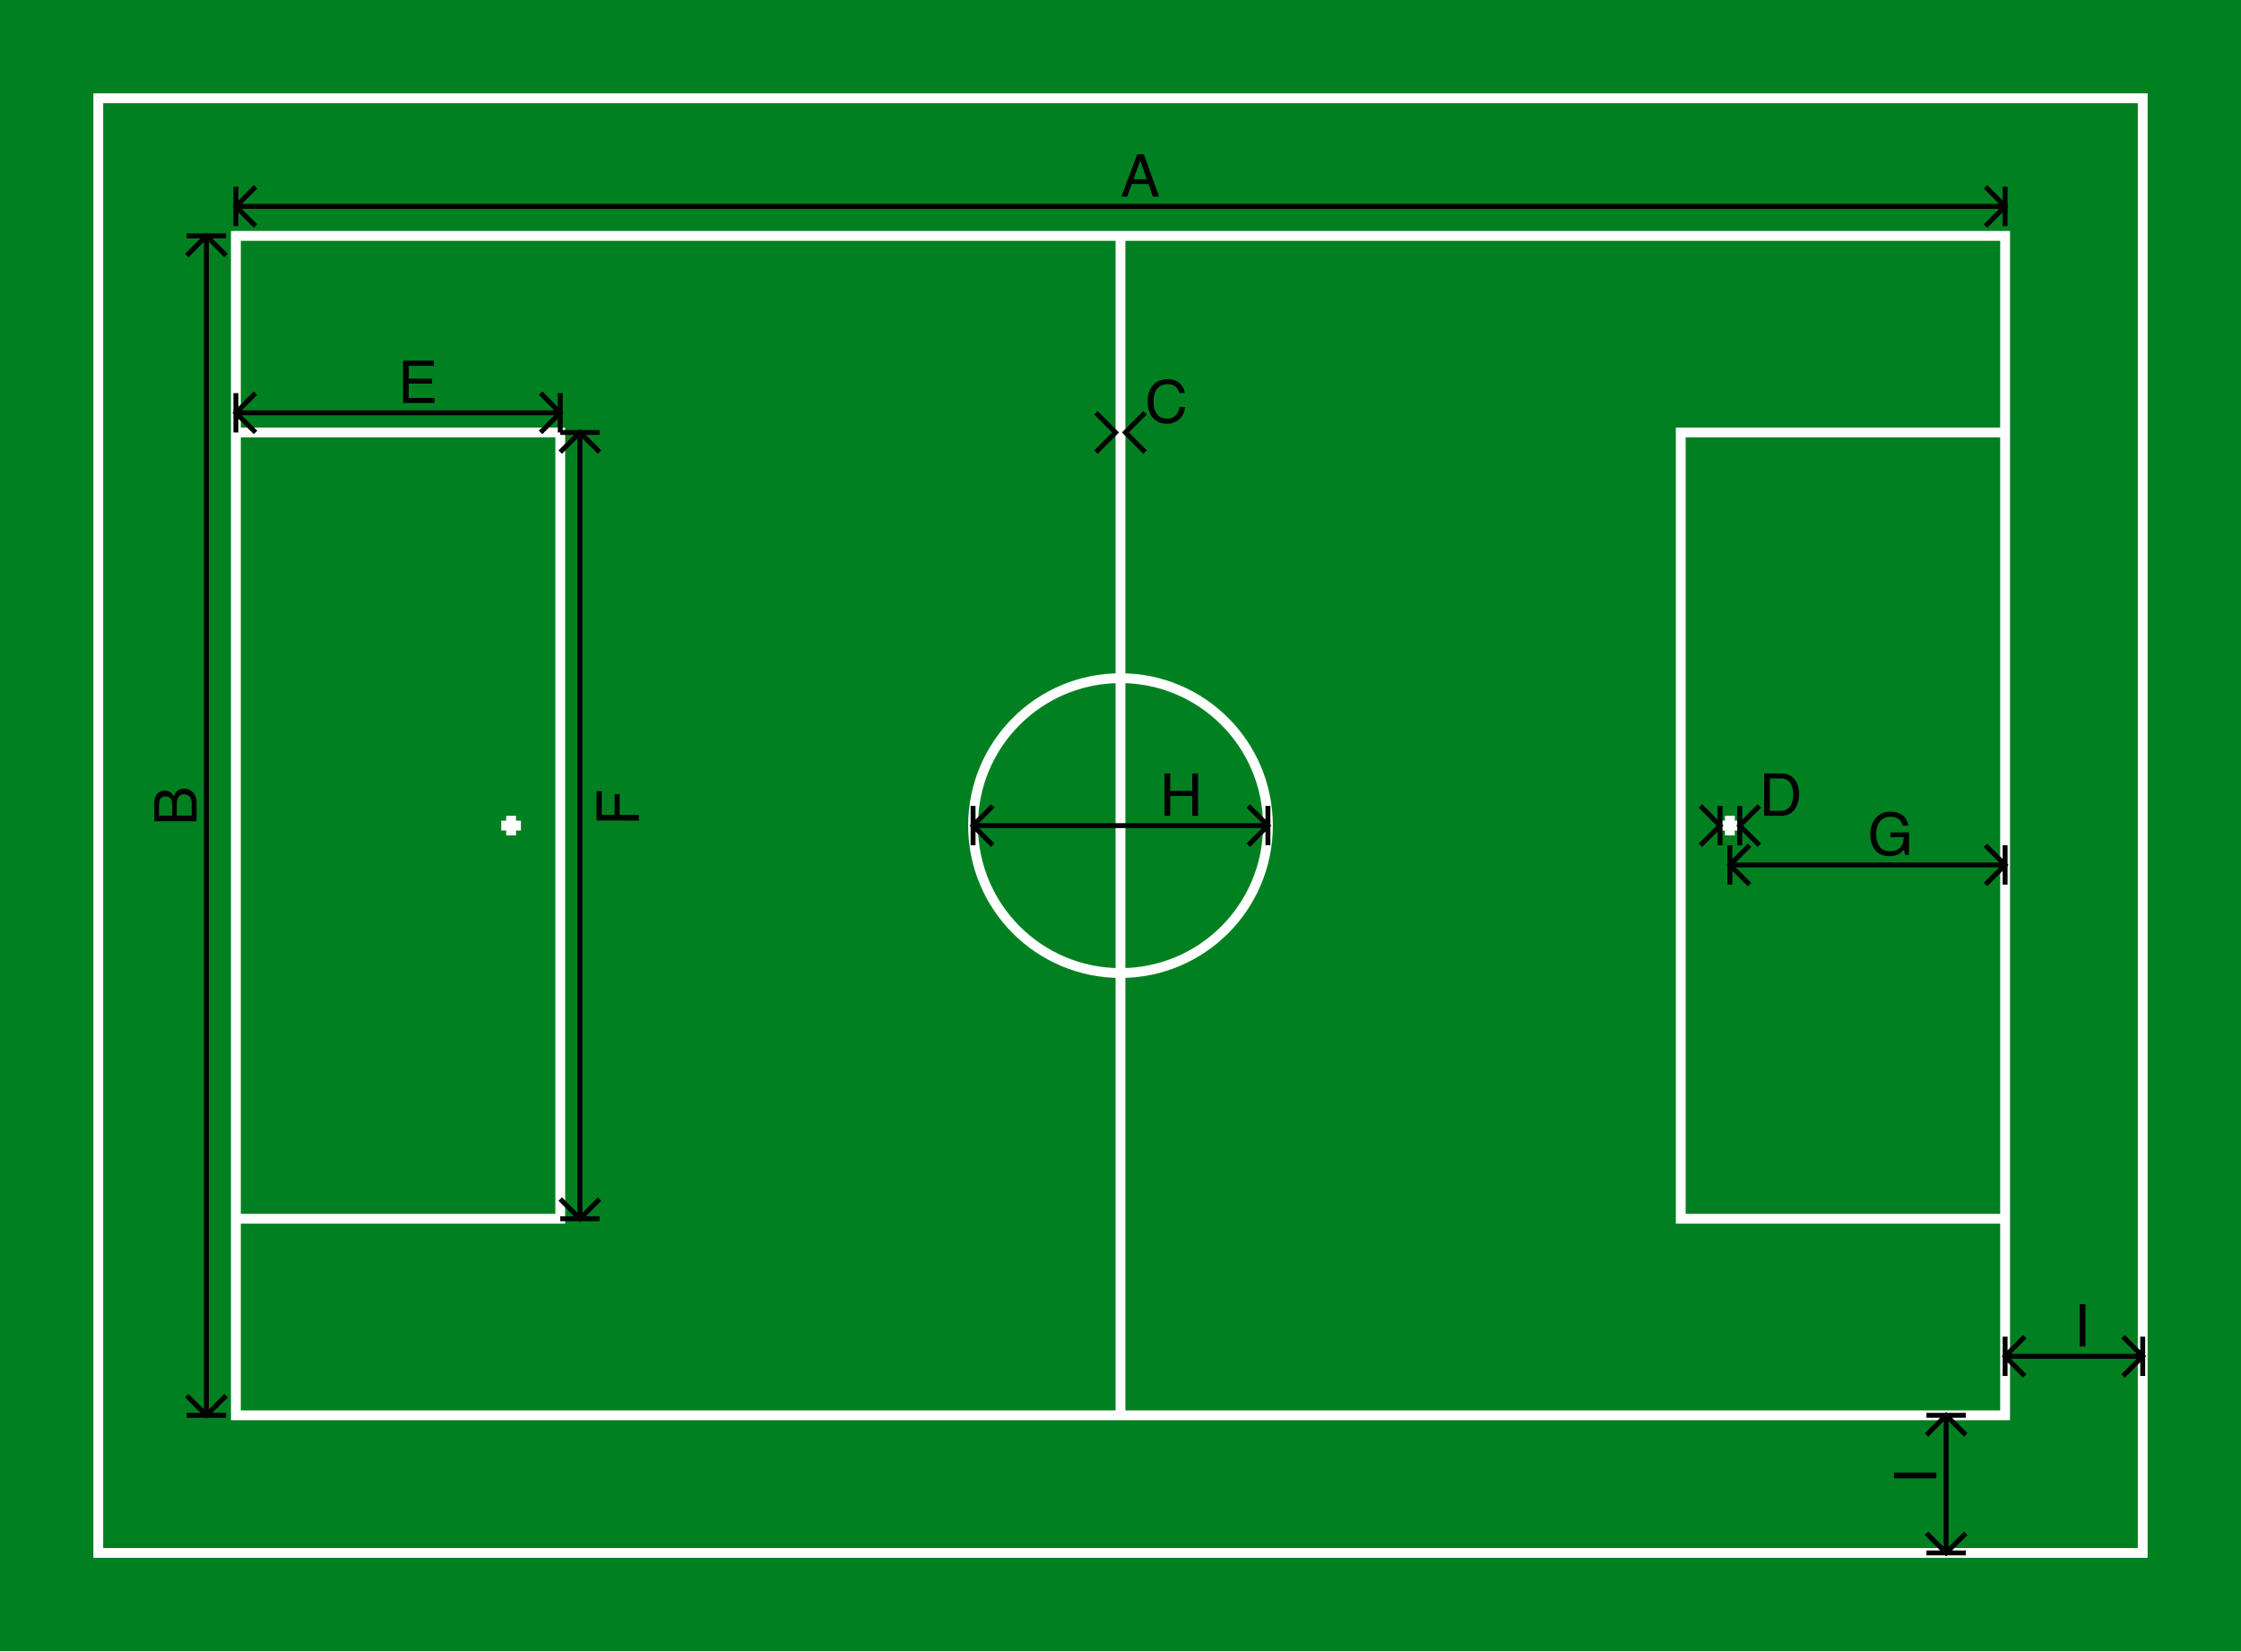
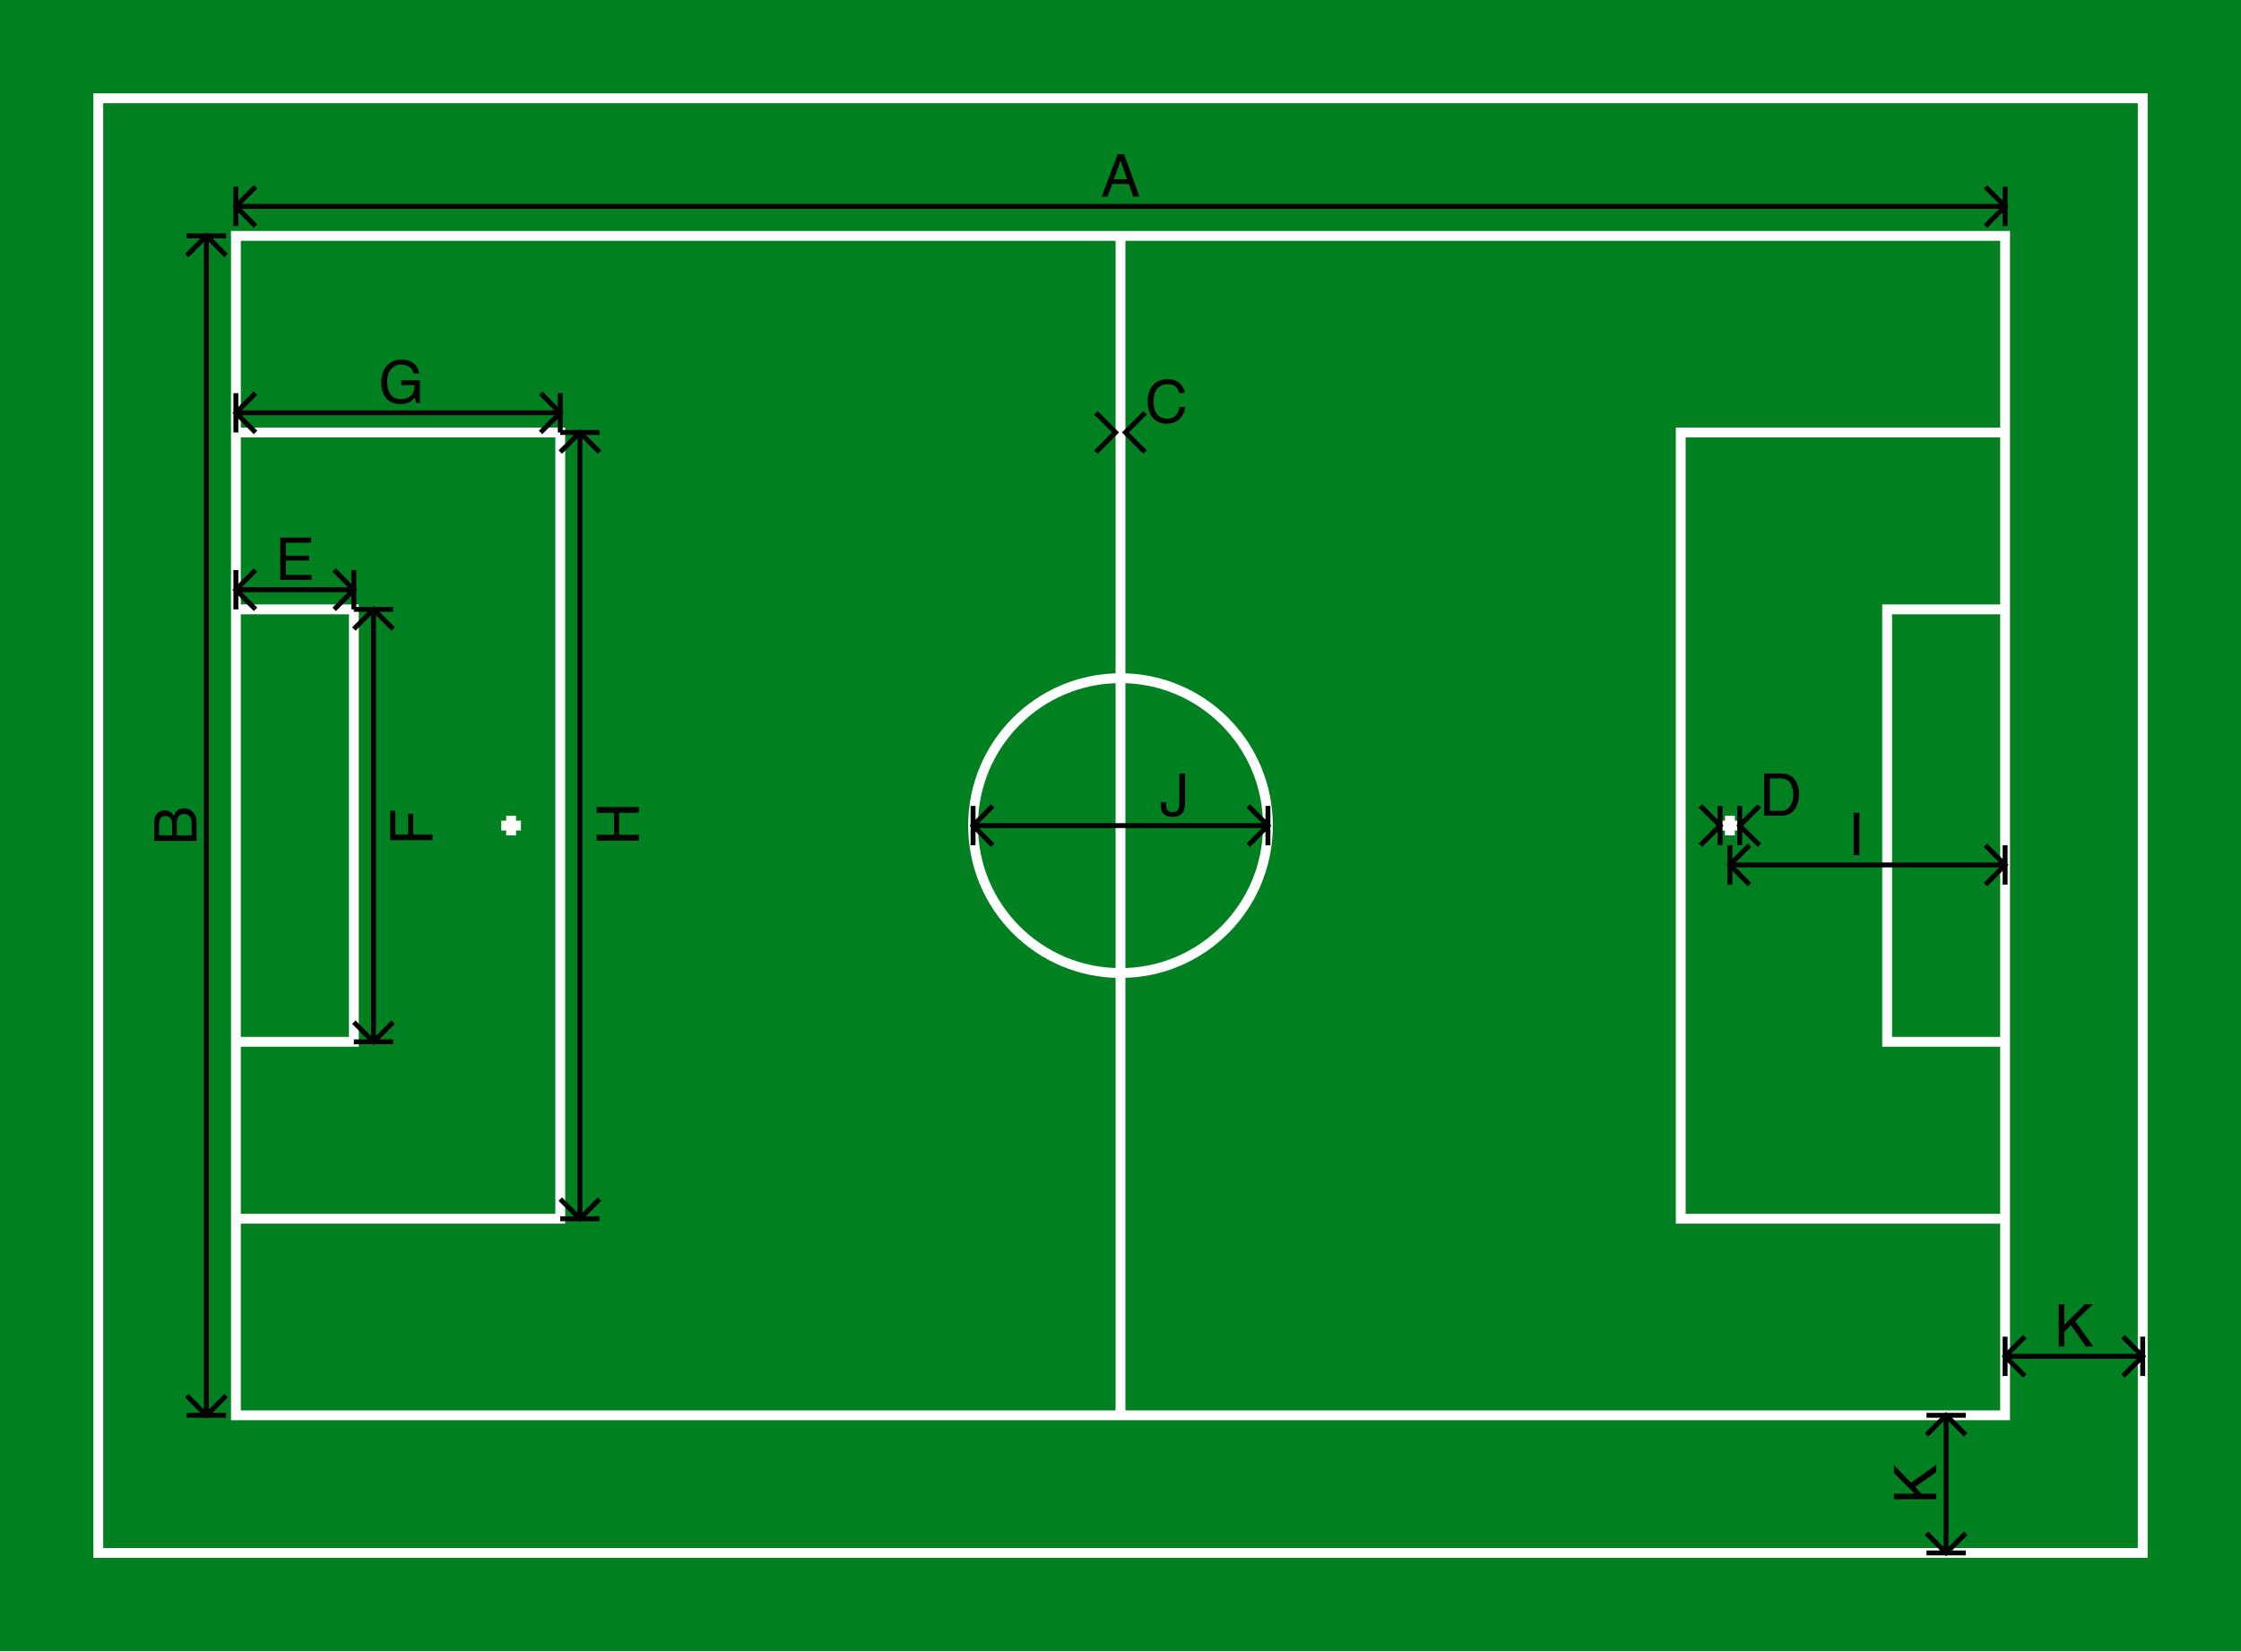
<svg xmlns="http://www.w3.org/2000/svg" xmlns:xlink="http://www.w3.org/1999/xlink" width="977.143pt" height="720pt" viewBox="0 0 977.143 720" version="1.1">
  <defs>
    <g>
      <symbol overflow="visible" id="glyph0-0">
        <path style="stroke:none;" d="M 0.828 0 L 0.828 -18.445 L 15.469 -18.445 L 15.469 0 Z M 13.16 -2.309 L 13.16 -16.133 L 3.141 -16.133 L 3.141 -2.309 Z M 13.16 -2.309 " />
      </symbol>
      <symbol overflow="visible" id="glyph0-1">
-         <path style="stroke:none;" d="M 2.523 -18.445 L 5.047 -18.445 L 5.047 0 L 2.523 0 Z M 2.523 -18.445 " />
+         <path style="stroke:none;" d="M 1.957 -18.445 L 4.395 -18.445 L 4.395 -9.453 L 13.383 -18.445 L 16.836 -18.445 L 9.164 -11.012 L 17.051 0 L 13.797 0 L 7.344 -9.254 L 4.395 -6.43 L 4.395 0 L 1.957 0 Z M 1.957 -18.445 " />
      </symbol>
      <symbol overflow="visible" id="glyph0-2">
        <path style="stroke:none;" d="M 11.426 -7.559 L 8.625 -15.707 L 5.648 -7.559 Z M 7.32 -18.445 L 10.145 -18.445 L 16.836 0 L 14.102 0 L 12.23 -5.523 L 4.934 -5.523 L 2.938 0 L 0.375 0 Z M 7.32 -18.445 " />
      </symbol>
      <symbol overflow="visible" id="glyph0-3">
+         <path style="stroke:none;" d="M 9.93 -18.922 C 11.664 -18.922 13.164 -18.586 14.426 -17.918 C 16.258 -16.953 17.383 -15.27 17.793 -12.855 L 15.316 -12.855 C 15.016 -14.203 14.395 -15.188 13.445 -15.801 C 12.5 -16.418 11.309 -16.723 9.867 -16.723 C 8.16 -16.723 6.723 -16.082 5.555 -14.805 C 4.387 -13.523 3.805 -11.613 3.805 -9.078 C 3.805 -6.887 4.285 -5.102 5.25 -3.723 C 6.211 -2.348 7.781 -1.656 9.957 -1.656 C 11.621 -1.656 13 -2.141 14.094 -3.109 C 15.188 -4.074 15.746 -5.637 15.77 -7.797 L 9.996 -7.797 L 9.996 -9.867 L 18.094 -9.867 L 18.094 0 L 16.484 0 L 15.883 -2.371 C 15.039 -1.441 14.289 -0.801 13.637 -0.438 C 12.539 0.18 11.145 0.488 9.453 0.488 C 7.27 0.488 5.391 -0.219 3.816 -1.633 C 2.102 -3.406 1.242 -5.844 1.242 -8.941 C 1.242 -12.027 2.078 -14.484 3.754 -16.309 C 5.344 -18.051 7.402 -18.922 9.93 -18.922 Z M 9.93 -18.922 " />
+       </symbol>
+       <symbol overflow="visible" id="glyph0-4">
        <path style="stroke:none;" d="M 2.195 -18.445 L 15.645 -18.445 L 15.645 -16.184 L 4.633 -16.184 L 4.633 -10.586 L 14.816 -10.586 L 14.816 -8.449 L 4.633 -8.449 L 4.633 -2.195 L 15.832 -2.195 L 15.832 0 L 2.195 0 Z M 2.195 -18.445 " />
      </symbol>
-       <symbol overflow="visible" id="glyph0-4">
-         <path style="stroke:none;" d="M 9.93 -18.922 C 11.664 -18.922 13.164 -18.586 14.426 -17.918 C 16.258 -16.953 17.383 -15.27 17.793 -12.855 L 15.316 -12.855 C 15.016 -14.203 14.395 -15.188 13.445 -15.801 C 12.5 -16.418 11.309 -16.723 9.867 -16.723 C 8.16 -16.723 6.723 -16.082 5.555 -14.805 C 4.387 -13.523 3.805 -11.613 3.805 -9.078 C 3.805 -6.887 4.285 -5.102 5.25 -3.723 C 6.211 -2.348 7.781 -1.656 9.957 -1.656 C 11.621 -1.656 13 -2.141 14.094 -3.109 C 15.188 -4.074 15.746 -5.637 15.77 -7.797 L 9.996 -7.797 L 9.996 -9.867 L 18.094 -9.867 L 18.094 0 L 16.484 0 L 15.883 -2.371 C 15.039 -1.441 14.289 -0.801 13.637 -0.438 C 12.539 0.18 11.145 0.488 9.453 0.488 C 7.27 0.488 5.391 -0.219 3.816 -1.633 C 2.102 -3.406 1.242 -5.844 1.242 -8.941 C 1.242 -12.027 2.078 -14.484 3.754 -16.309 C 5.344 -18.051 7.402 -18.922 9.93 -18.922 Z M 9.93 -18.922 " />
+       <symbol overflow="visible" id="glyph0-5">
+         <path style="stroke:none;" d="M 2.523 -18.445 L 5.047 -18.445 L 5.047 0 L 2.523 0 Z M 2.523 -18.445 " />
      </symbol>
-       <symbol overflow="visible" id="glyph0-5">
+       <symbol overflow="visible" id="glyph0-6">
        <path style="stroke:none;" d="M 9.039 -2.133 C 9.887 -2.133 10.582 -2.223 11.125 -2.398 C 12.094 -2.727 12.891 -3.352 13.512 -4.281 C 14.004 -5.027 14.359 -5.98 14.578 -7.145 C 14.703 -7.84 14.766 -8.484 14.766 -9.078 C 14.766 -11.363 14.312 -13.137 13.402 -14.402 C 12.496 -15.664 11.031 -16.297 9.016 -16.297 L 4.582 -16.297 L 4.582 -2.133 Z M 2.07 -18.445 L 9.543 -18.445 C 12.078 -18.445 14.047 -17.543 15.445 -15.746 C 16.691 -14.121 17.312 -12.039 17.312 -9.504 C 17.312 -7.547 16.945 -5.777 16.211 -4.195 C 14.914 -1.398 12.68 0 9.516 0 L 2.07 0 Z M 2.07 -18.445 " />
      </symbol>
-       <symbol overflow="visible" id="glyph0-6">
-         <path style="stroke:none;" d="M 2.023 -18.445 L 4.547 -18.445 L 4.547 -10.824 L 14.137 -10.824 L 14.137 -18.445 L 16.66 -18.445 L 16.66 0 L 14.137 0 L 14.137 -8.625 L 4.547 -8.625 L 4.547 0 L 2.023 0 Z M 2.023 -18.445 " />
+       <symbol overflow="visible" id="glyph0-7">
+         <path style="stroke:none;" d="M 11.012 -5.5 C 11.012 -3.941 10.781 -2.734 10.32 -1.871 C 9.469 -0.297 7.844 0.488 5.449 0.488 C 4.066 0.488 2.887 0.113 1.91 -0.633 C 0.93 -1.383 0.438 -2.715 0.438 -4.633 L 0.438 -5.953 L 2.789 -5.953 L 2.789 -4.633 C 2.789 -3.629 3.012 -2.875 3.461 -2.367 C 3.906 -1.859 4.605 -1.605 5.551 -1.605 C 6.883 -1.605 7.75 -2.062 8.16 -2.977 C 8.41 -3.535 8.539 -4.594 8.539 -6.152 L 8.539 -18.445 L 11.012 -18.445 Z M 11.012 -5.5 " />
      </symbol>
-       <symbol overflow="visible" id="glyph0-7">
+       <symbol overflow="visible" id="glyph0-8">
        <path style="stroke:none;" d="M 9.73 -18.945 C 12.066 -18.945 13.879 -18.332 15.168 -17.102 C 16.457 -15.871 17.172 -14.473 17.312 -12.906 L 14.879 -12.906 C 14.602 -14.094 14.051 -15.039 13.227 -15.73 C 12.402 -16.426 11.246 -16.773 9.758 -16.773 C 7.941 -16.773 6.473 -16.137 5.355 -14.859 C 4.238 -13.582 3.68 -11.625 3.68 -8.988 C 3.68 -6.828 4.184 -5.078 5.191 -3.734 C 6.199 -2.391 7.703 -1.719 9.707 -1.719 C 11.547 -1.719 12.949 -2.426 13.91 -3.844 C 14.422 -4.586 14.805 -5.566 15.055 -6.781 L 17.492 -6.781 C 17.273 -4.84 16.555 -3.211 15.332 -1.895 C 13.867 -0.312 11.891 0.477 9.406 0.477 C 7.262 0.477 5.461 -0.172 4.004 -1.469 C 2.09 -3.184 1.129 -5.836 1.129 -9.418 C 1.129 -12.137 1.852 -14.367 3.289 -16.109 C 4.848 -18 6.992 -18.945 9.73 -18.945 Z M 9.73 -18.945 " />
      </symbol>
      <symbol overflow="visible" id="glyph1-0">
        <path style="stroke:none;" d="M 0 -0.828 L -18.445 -0.828 L -18.445 -15.469 L 0 -15.469 Z M -2.309 -13.16 L -16.133 -13.16 L -16.133 -3.141 L -2.309 -3.141 Z M -2.309 -13.16 " />
      </symbol>
      <symbol overflow="visible" id="glyph1-1">
-         <path style="stroke:none;" d="M -18.445 -2.523 L -18.445 -5.047 L 0 -5.047 L 0 -2.523 Z M -18.445 -2.523 " />
+         <path style="stroke:none;" d="M -18.445 -1.957 L -18.445 -4.395 L -9.453 -4.395 L -18.445 -13.383 L -18.445 -16.836 L -11.012 -9.164 L 0 -17.051 L 0 -13.797 L -9.254 -7.344 L -6.43 -4.395 L 0 -4.395 L 0 -1.957 Z M -18.445 -1.957 " />
      </symbol>
      <symbol overflow="visible" id="glyph1-2">
        <path style="stroke:none;" d="M -10.648 -8.891 C -10.648 -9.945 -10.793 -10.766 -11.086 -11.352 C -11.547 -12.273 -12.375 -12.73 -13.574 -12.73 C -14.777 -12.73 -15.59 -12.242 -16.008 -11.262 C -16.242 -10.711 -16.359 -9.891 -16.359 -8.801 L -16.359 -4.344 L -10.648 -4.344 Z M -2.133 -9.73 C -2.133 -11.262 -2.578 -12.355 -3.465 -13.008 C -4.027 -13.418 -4.703 -13.621 -5.5 -13.621 C -6.84 -13.621 -7.75 -13.023 -8.238 -11.828 C -8.496 -11.191 -8.625 -10.352 -8.625 -9.305 L -8.625 -4.344 L -2.133 -4.344 Z M -18.445 -1.895 L -18.445 -9.82 C -18.445 -11.98 -17.801 -13.516 -16.512 -14.426 C -15.75 -14.961 -14.871 -15.23 -13.875 -15.23 C -12.711 -15.23 -11.758 -14.898 -11.012 -14.238 C -10.617 -13.895 -10.258 -13.402 -9.93 -12.758 C -9.57 -13.703 -9.164 -14.41 -8.715 -14.879 C -7.91 -15.707 -6.801 -16.121 -5.387 -16.121 C -4.199 -16.121 -3.121 -15.75 -2.16 -15.004 C -0.719 -13.891 0 -12.121 0 -9.691 L 0 -1.895 Z M -18.445 -1.895 " />
      </symbol>
      <symbol overflow="visible" id="glyph1-3">
+         <path style="stroke:none;" d="M -18.445 -2.023 L -18.445 -4.547 L -10.824 -4.547 L -10.824 -14.137 L -18.445 -14.137 L -18.445 -16.66 L 0 -16.66 L 0 -14.137 L -8.625 -14.137 L -8.625 -4.547 L 0 -4.547 L 0 -2.023 Z M -18.445 -2.023 " />
+       </symbol>
+       <symbol overflow="visible" id="glyph1-4">
        <path style="stroke:none;" d="M -18.445 -2.199 L -18.445 -14.992 L -16.184 -14.992 L -16.184 -4.695 L -10.586 -4.695 L -10.586 -13.75 L -8.387 -13.75 L -8.387 -4.695 L 0 -4.695 L 0 -2.195 Z M -18.445 -2.199 " />
      </symbol>
    </g>
  </defs>
  <g id="surface1">
    <rect x="0" y="0" width="977.143" height="720" style="fill:rgb(0%,50%,12.5%);fill-opacity:1;stroke:none;" />
-     <path style="fill:none;stroke-width:0.05;stroke-linecap:butt;stroke-linejoin:miter;stroke:rgb(100%,100%,100%);stroke-opacity:1;stroke-miterlimit:10;" d="M -5.2 -3.7 L 5.2 -3.7 L 5.2 3.7 L -5.2 3.7 Z M -4.5 -3 L 4.5 -3 L 4.5 3 L -4.5 3 Z M -0 -3 L -0 3 Z M 4.5 -2 L 4.5 2 L 2.85 2 L 2.85 -2 Z M -4.5 -2 L -4.5 2 L -2.85 2 L -2.85 -2 Z M -0 0 L -0 0.75 C 0.414 0.75 0.75 0.414 0.75 0 C 0.75 -0.414 0.414 -0.75 -0 -0.75 Z M -0 0 L -0 0.75 C -0.414 0.75 -0.75 0.414 -0.75 0 C -0.75 -0.414 -0.414 -0.75 -0 -0.75 Z M 3.05 0 L 3.15 0 M 3.1 -0.05 L 3.1 0.05 Z M -3.05 0 L -3.15 0 M -3.1 -0.05 L -3.1 0.05 Z M -3.1 -0.05 " transform="matrix(85.71429,0,0,85.71429,488.5714,360)" />
+     <path style="fill:none;stroke-width:0.05;stroke-linecap:butt;stroke-linejoin:miter;stroke:rgb(100%,100%,100%);stroke-opacity:1;stroke-miterlimit:10;" d="M -5.2 -3.7 L 5.2 -3.7 L 5.2 3.7 L -5.2 3.7 Z M -4.5 -3 L 4.5 -3 L 4.5 3 L -4.5 3 Z M -0 -3 L -0 3 Z M 4.5 -2 L 4.5 2 L 2.85 2 L 2.85 -2 Z M -4.5 -2 L -4.5 2 L -2.85 2 L -2.85 -2 Z M 4.5 -1.1 L 4.5 1.1 L 3.9 1.1 L 3.9 -1.1 Z M -4.5 -1.1 L -4.5 1.1 L -3.9 1.1 L -3.9 -1.1 Z M -0 0 L -0 0.75 C 0.414 0.75 0.75 0.414 0.75 0 C 0.75 -0.414 0.414 -0.75 -0 -0.75 Z M -0 0 L -0 0.75 C -0.414 0.75 -0.75 0.414 -0.75 0 C -0.75 -0.414 -0.414 -0.75 -0 -0.75 Z M 3.05 0 L 3.15 0 M 3.1 -0.05 L 3.1 0.05 Z M -3.05 0 L -3.15 0 M -3.1 -0.05 L -3.1 0.05 Z M -3.1 -0.05 " transform="matrix(85.71429,0,0,85.71429,488.5714,360)" />
    <g style="fill:rgb(0%,0%,0%);fill-opacity:1;">
-       <use xlink:href="#glyph0-1" x="904.285" y="587.145" />
+       <use xlink:href="#glyph0-1" x="895.715" y="587.145" />
    </g>
    <g style="fill:rgb(0%,0%,0%);fill-opacity:1;">
-       <use xlink:href="#glyph1-1" x="844.285" y="647.145" />
+       <use xlink:href="#glyph1-1" x="844.285" y="655.715" />
    </g>
    <g style="fill:rgb(0%,0%,0%);fill-opacity:1;">
-       <use xlink:href="#glyph0-2" x="488.57" y="85.715" />
+       <use xlink:href="#glyph0-2" x="480" y="85.715" />
    </g>
    <g style="fill:rgb(0%,0%,0%);fill-opacity:1;">
-       <use xlink:href="#glyph1-2" x="85.715" y="360" />
+       <use xlink:href="#glyph1-2" x="85.715" y="368.57" />
    </g>
    <g style="fill:rgb(0%,0%,0%);fill-opacity:1;">
-       <use xlink:href="#glyph0-3" x="173.57" y="175.715" />
+       <use xlink:href="#glyph0-3" x="165" y="175.715" />
    </g>
    <g style="fill:rgb(0%,0%,0%);fill-opacity:1;">
-       <use xlink:href="#glyph1-3" x="278.57" y="360" />
+       <use xlink:href="#glyph1-3" x="278.57" y="368.57" />
    </g>
    <g style="fill:rgb(0%,0%,0%);fill-opacity:1;">
-       <use xlink:href="#glyph0-4" x="814.285" y="372.855" />
+       <use xlink:href="#glyph0-4" x="120" y="252.855" />
    </g>
    <g style="fill:rgb(0%,0%,0%);fill-opacity:1;">
-       <use xlink:href="#glyph0-5" x="767.145" y="355.715" />
+       <use xlink:href="#glyph1-4" x="188.57" y="368.57" />
    </g>
    <g style="fill:rgb(0%,0%,0%);fill-opacity:1;">
-       <use xlink:href="#glyph0-6" x="505.715" y="355.715" />
+       <use xlink:href="#glyph0-5" x="805.715" y="372.855" />
    </g>
    <g style="fill:rgb(0%,0%,0%);fill-opacity:1;">
-       <use xlink:href="#glyph0-7" x="499.285" y="184.285" />
+       <use xlink:href="#glyph0-6" x="767.145" y="355.715" />
    </g>
-     <path style="fill:none;stroke-width:0.025;stroke-linecap:butt;stroke-linejoin:miter;stroke:rgb(0%,0%,0%);stroke-opacity:1;stroke-miterlimit:10;" d="M 4.5 2.8 L 4.5 2.6 M 5.2 2.8 L 5.2 2.6 M 4.6 2.8 L 4.5 2.7 L 4.6 2.6 M 5.1 2.8 L 5.2 2.7 L 5.1 2.6 M 4.5 2.7 L 5.2 2.7 M 4.3 3 L 4.1 3 M 4.3 3.7 L 4.1 3.7 M 4.3 3.1 L 4.2 3 L 4.1 3.1 M 4.3 3.6 L 4.2 3.7 L 4.1 3.6 M 4.2 3 L 4.2 3.7 M -4.5 -3.05 L -4.5 -3.25 M 4.5 -3.05 L 4.5 -3.25 M -4.4 -3.05 L -4.5 -3.15 L -4.4 -3.25 M 4.4 -3.05 L 4.5 -3.15 L 4.4 -3.25 M -4.5 -3.15 L 4.5 -3.15 M -4.55 -3 L -4.75 -3 M -4.55 3 L -4.75 3 M -4.55 -2.9 L -4.65 -3 L -4.75 -2.9 M -4.55 2.9 L -4.65 3 L -4.75 2.9 M -4.65 -3 L -4.65 3 M -4.5 -2 L -4.5 -2.2 M -2.85 -2 L -2.85 -2.2 M -4.4 -2 L -4.5 -2.1 L -4.4 -2.2 M -2.95 -2 L -2.85 -2.1 L -2.95 -2.2 M -4.5 -2.1 L -2.85 -2.1 M -2.65 -2 L -2.85 -2 M -2.65 2 L -2.85 2 M -2.65 -1.9 L -2.75 -2 L -2.85 -1.9 M -2.65 1.9 L -2.75 2 L -2.85 1.9 M -2.75 -2 L -2.75 2 M 3.1 0.3 L 3.1 0.1 M 4.5 0.3 L 4.5 0.1 M 3.2 0.3 L 3.1 0.2 L 3.2 0.1 M 4.4 0.3 L 4.5 0.2 L 4.4 0.1 M 3.1 0.2 L 4.5 0.2 M 3.05 0.1 L 3.05 -0.1 M 3.15 0.1 L 3.15 -0.1 M 2.95 0.1 L 3.05 0 L 2.95 -0.1 M 3.25 0.1 L 3.15 0 L 3.25 -0.1 M -0.75 0.1 L -0.75 -0.1 M 0.75 0.1 L 0.75 -0.1 M -0.65 0.1 L -0.75 0 L -0.65 -0.1 M 0.65 0.1 L 0.75 0 L 0.65 -0.1 M -0.75 0 L 0.75 0 M -0.125 -1.9 L -0.025 -2 L -0.125 -2.1 M 0.125 -1.9 L 0.025 -2 L 0.125 -2.1 M 0.342 -2.05 " transform="matrix(85.71429,0,0,85.71429,488.5714,360)" />
+     <g style="fill:rgb(0%,0%,0%);fill-opacity:1;">
+       <use xlink:href="#glyph0-7" x="505.715" y="355.715" />
+     </g>
+     <g style="fill:rgb(0%,0%,0%);fill-opacity:1;">
+       <use xlink:href="#glyph0-8" x="499.285" y="184.285" />
+     </g>
+     <path style="fill:none;stroke-width:0.025;stroke-linecap:butt;stroke-linejoin:miter;stroke:rgb(0%,0%,0%);stroke-opacity:1;stroke-miterlimit:10;" d="M 4.5 2.8 L 4.5 2.6 M 5.2 2.8 L 5.2 2.6 M 4.6 2.8 L 4.5 2.7 L 4.6 2.6 M 5.1 2.8 L 5.2 2.7 L 5.1 2.6 M 4.5 2.7 L 5.2 2.7 M 4.3 3 L 4.1 3 M 4.3 3.7 L 4.1 3.7 M 4.3 3.1 L 4.2 3 L 4.1 3.1 M 4.3 3.6 L 4.2 3.7 L 4.1 3.6 M 4.2 3 L 4.2 3.7 M -4.5 -3.05 L -4.5 -3.25 M 4.5 -3.05 L 4.5 -3.25 M -4.4 -3.05 L -4.5 -3.15 L -4.4 -3.25 M 4.4 -3.05 L 4.5 -3.15 L 4.4 -3.25 M -4.5 -3.15 L 4.5 -3.15 M -4.55 -3 L -4.75 -3 M -4.55 3 L -4.75 3 M -4.55 -2.9 L -4.65 -3 L -4.75 -2.9 M -4.55 2.9 L -4.65 3 L -4.75 2.9 M -4.65 -3 L -4.65 3 M -4.5 -2 L -4.5 -2.2 M -2.85 -2 L -2.85 -2.2 M -4.4 -2 L -4.5 -2.1 L -4.4 -2.2 M -2.95 -2 L -2.85 -2.1 L -2.95 -2.2 M -4.5 -2.1 L -2.85 -2.1 M -2.65 -2 L -2.85 -2 M -2.65 2 L -2.85 2 M -2.65 -1.9 L -2.75 -2 L -2.85 -1.9 M -2.65 1.9 L -2.75 2 L -2.85 1.9 M -2.75 -2 L -2.75 2 M -4.5 -1.1 L -4.5 -1.3 M -3.9 -1.1 L -3.9 -1.3 M -4.4 -1.1 L -4.5 -1.2 L -4.4 -1.3 M -4 -1.1 L -3.9 -1.2 L -4 -1.3 M -4.5 -1.2 L -3.9 -1.2 M -3.7 -1.1 L -3.9 -1.1 M -3.7 1.1 L -3.9 1.1 M -3.7 -1 L -3.8 -1.1 L -3.9 -1 M -3.7 1 L -3.8 1.1 L -3.9 1 M -3.8 -1.1 L -3.8 1.1 M 3.1 0.3 L 3.1 0.1 M 4.5 0.3 L 4.5 0.1 M 3.2 0.3 L 3.1 0.2 L 3.2 0.1 M 4.4 0.3 L 4.5 0.2 L 4.4 0.1 M 3.1 0.2 L 4.5 0.2 M 3.05 0.1 L 3.05 -0.1 M 3.15 0.1 L 3.15 -0.1 M 2.95 0.1 L 3.05 0 L 2.95 -0.1 M 3.25 0.1 L 3.15 0 L 3.25 -0.1 M -0.75 0.1 L -0.75 -0.1 M 0.75 0.1 L 0.75 -0.1 M -0.65 0.1 L -0.75 0 L -0.65 -0.1 M 0.65 0.1 L 0.75 0 L 0.65 -0.1 M -0.75 0 L 0.75 0 M -0.125 -1.9 L -0.025 -2 L -0.125 -2.1 M 0.125 -1.9 L 0.025 -2 L 0.125 -2.1 M 0.342 -2.05 " transform="matrix(85.71429,0,0,85.71429,488.5714,360)" />
  </g>
</svg>
